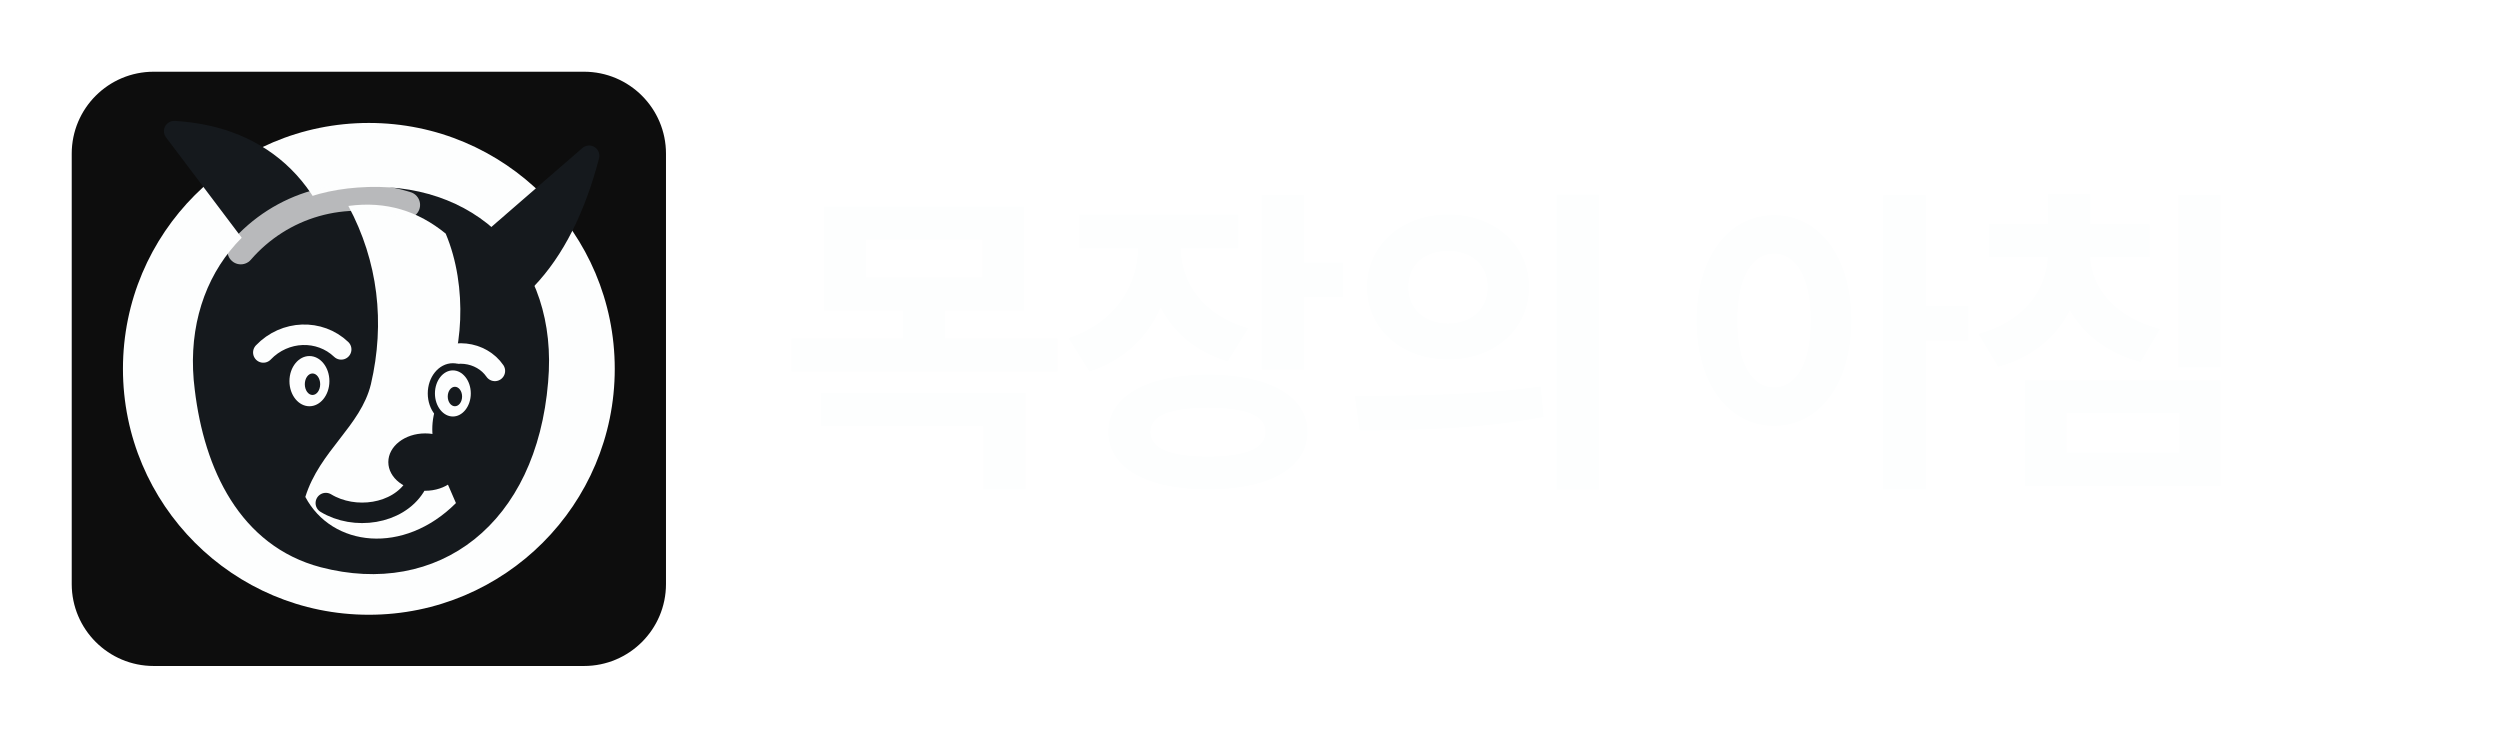
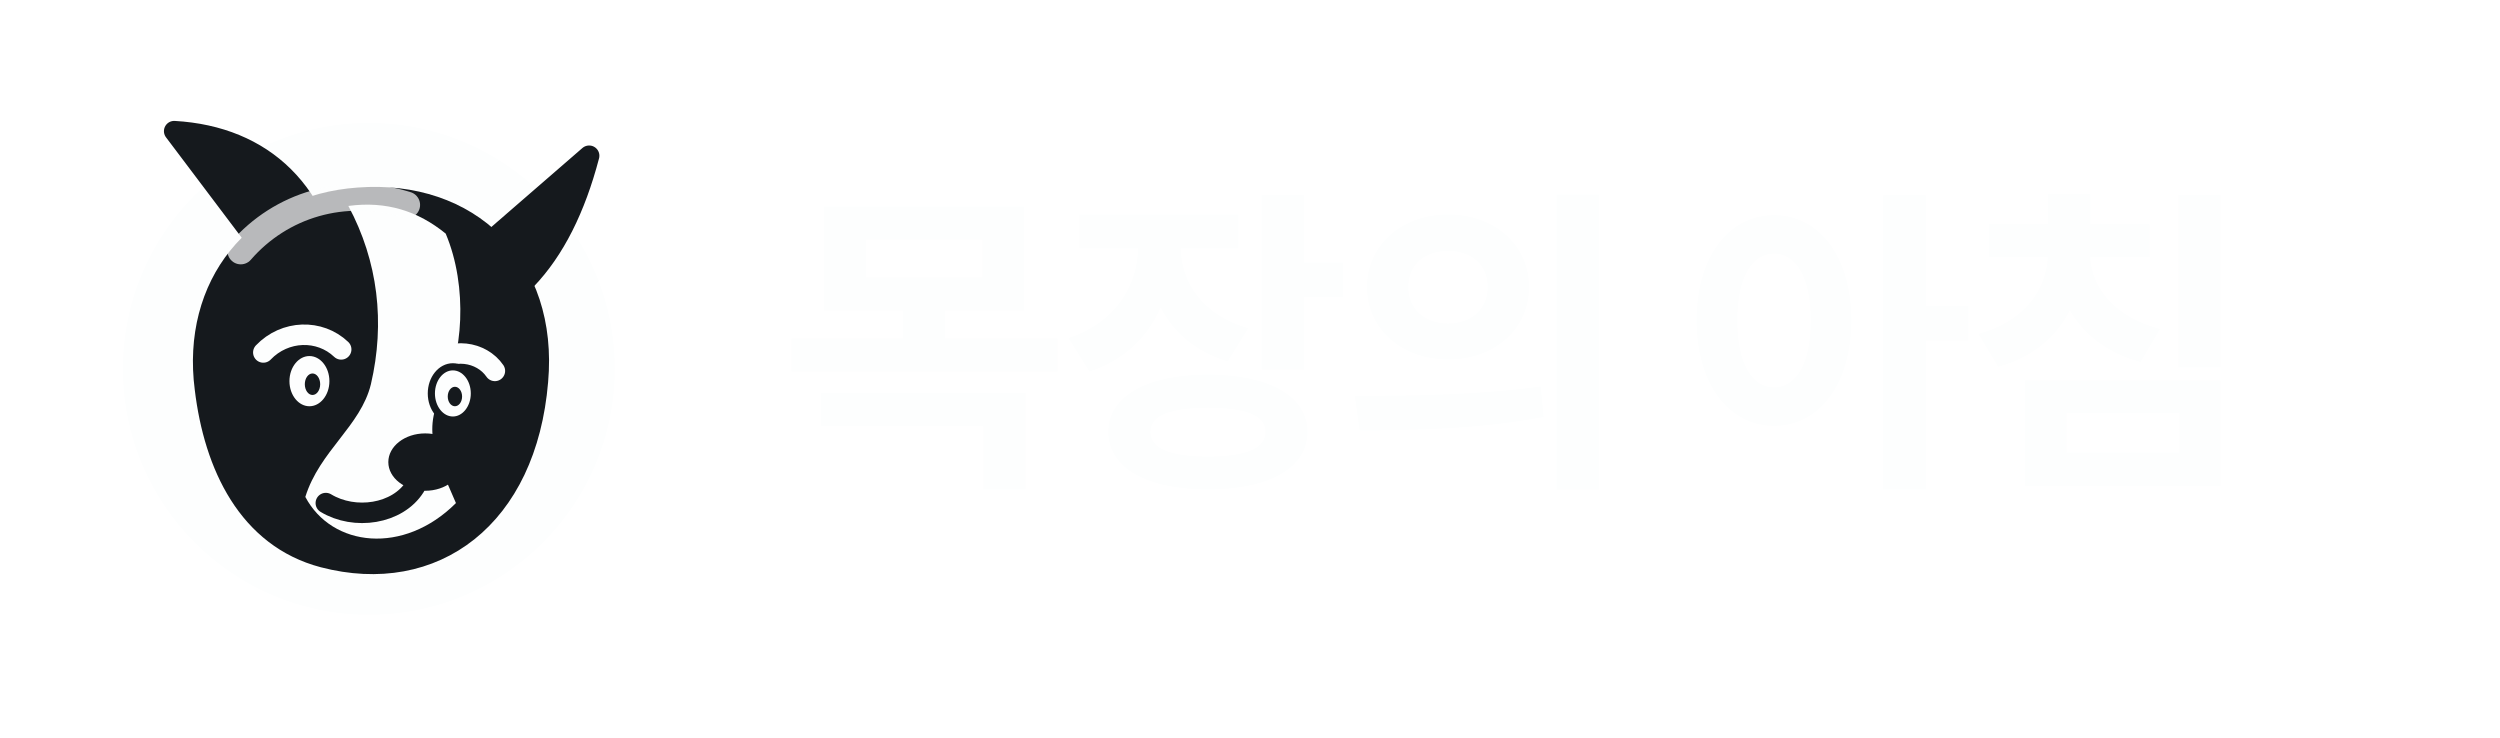
<svg xmlns="http://www.w3.org/2000/svg" width="244" height="72" viewBox="0 0 244 72" fill="none" role="img" aria-labelledby="title desc">
-   <rect x="7" y="7" width="58" height="58" rx="8" fill="#0D0D0D" />
  <circle cx="36" cy="36" r="24" fill="#FDFEFE" />
  <path d="M26.5 25.4L17 12.8C25.7 13.3 31.6 18.8 32.6 28.6L26.5 25.4Z" fill="#15191D" stroke="#15191D" stroke-width="2" stroke-linejoin="round" />
  <path d="M43.2 27.6L57.5 15.2C54.8 25.5 49.4 31.4 40.9 32.3L43.2 27.6Z" fill="#15191D" stroke="#15191D" stroke-width="2" stroke-linejoin="round" />
  <path d="M20.2 37.9C18.9 27.9 25.1 20.2 35 19.5C45.7 18.7 53.3 26 52.3 37.2C51.2 50.4 42.3 57 31.6 54.2C24.4 52.3 21.1 45.4 20.2 37.9Z" fill="#15191D" stroke="#15191D" stroke-width="2.4" />
  <path d="M34 20.1C36.9 25.5 37.6 31.5 36.2 37.5C35.2 41.6 31.2 44 29.8 48.5C32.4 53.4 39.4 54.2 44.5 49.1C43 45.5 41 42.3 43.1 38.5C45.2 34.8 45.7 28 43.5 22.8C40.8 20.6 37.7 19.6 34 20.1Z" fill="#FDFEFE" />
  <path d="M25.7 34.4C27.8 32.2 31.2 32.1 33.3 34.1" stroke="#FDFEFE" stroke-width="2" stroke-linecap="round" />
  <path d="M42 35.7C44 33.8 47 34.3 48.3 36.2" stroke="#FDFEFE" stroke-width="2" stroke-linecap="round" />
  <ellipse cx="30.2" cy="37.2" rx="2.3" ry="2.8" fill="#FDFEFE" stroke="#15191D" stroke-width="0.7" />
  <ellipse cx="44.2" cy="38.4" rx="2.1" ry="2.6" fill="#FDFEFE" stroke="#15191D" stroke-width="0.7" />
  <ellipse cx="30.5" cy="37.5" rx="0.75" ry="1.05" fill="#15191D" />
  <ellipse cx="44.4" cy="38.7" rx="0.7" ry="0.95" fill="#15191D" />
  <ellipse cx="41.5" cy="45.1" rx="3.6" ry="2.8" fill="#15191D" />
  <path d="M40.5 47.5C38.8 50.2 34.6 50.8 31.8 49.1" stroke="#15191D" stroke-width="2" stroke-linecap="round" />
  <path d="M23.5 24.5C27.4 20 33.6 18.1 39.7 20" stroke="#FDFEFE" stroke-width="2.6" stroke-linecap="round" opacity="0.7" />
  <text x="76" y="45" fill="#FDFEFE" font-family="Arial, 'Apple SD Gothic Neo', sans-serif" font-size="31" font-weight="950" letter-spacing="-1.1">목장의 아침</text>
</svg>
